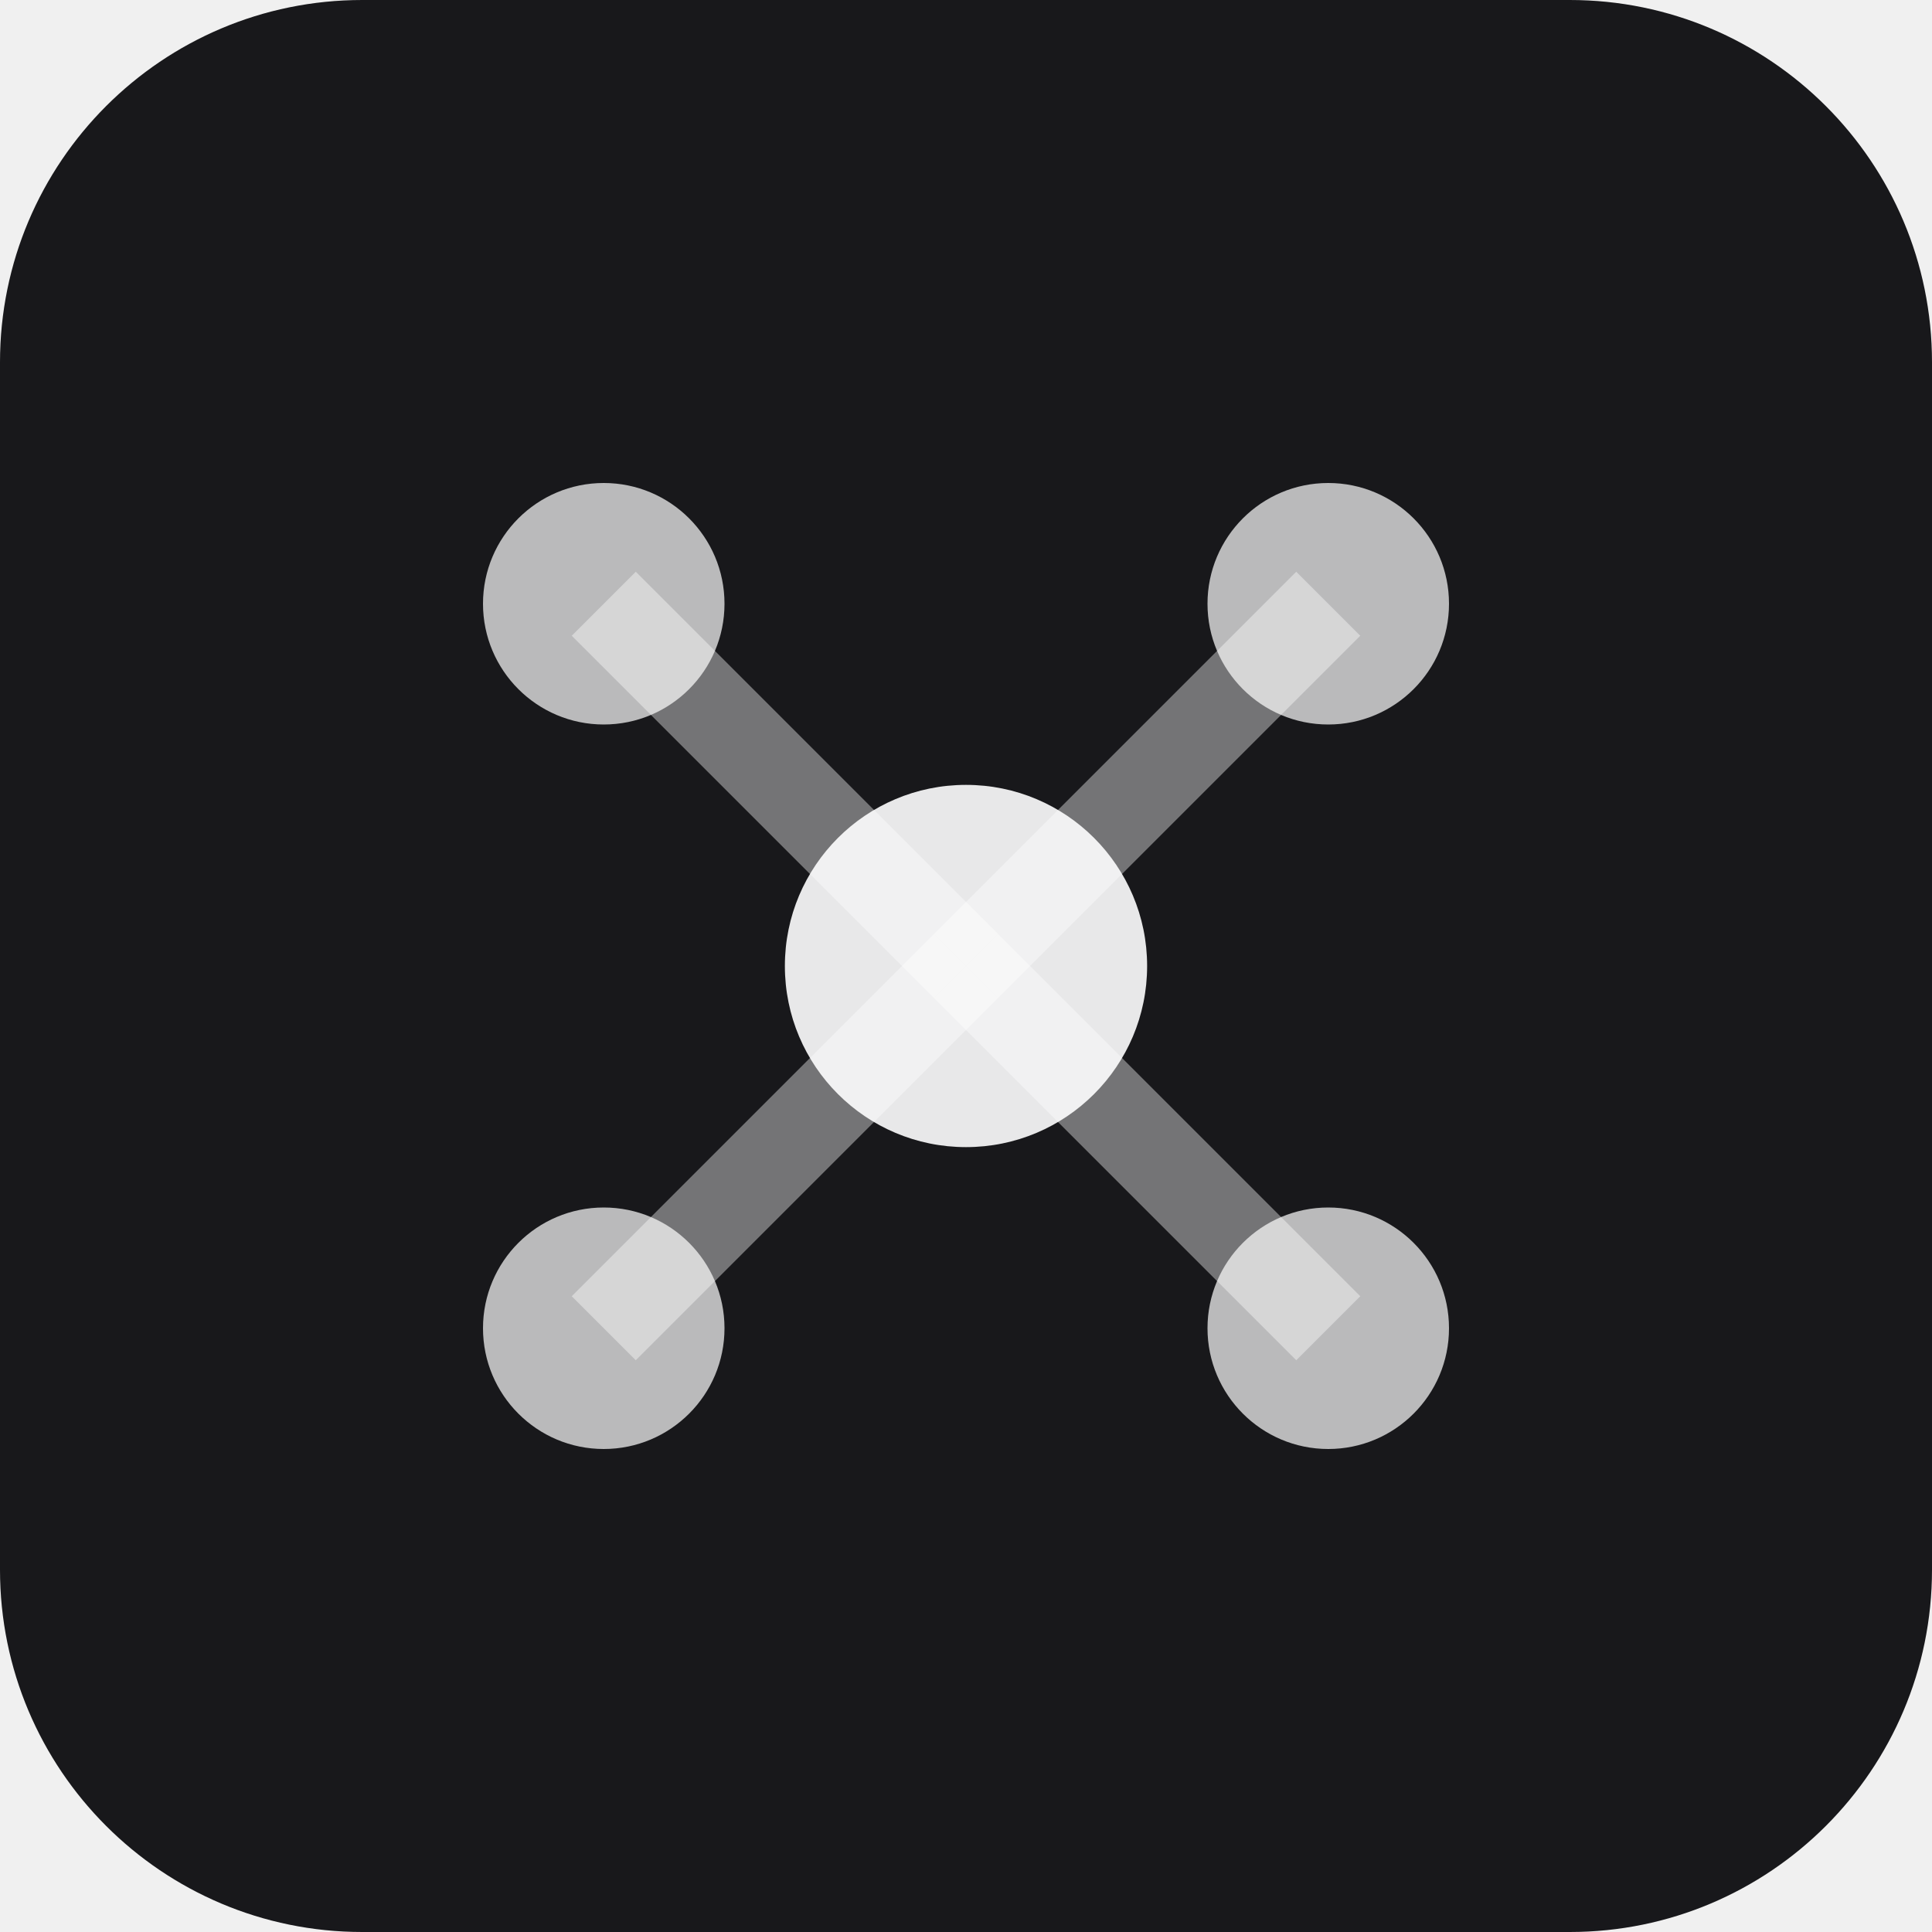
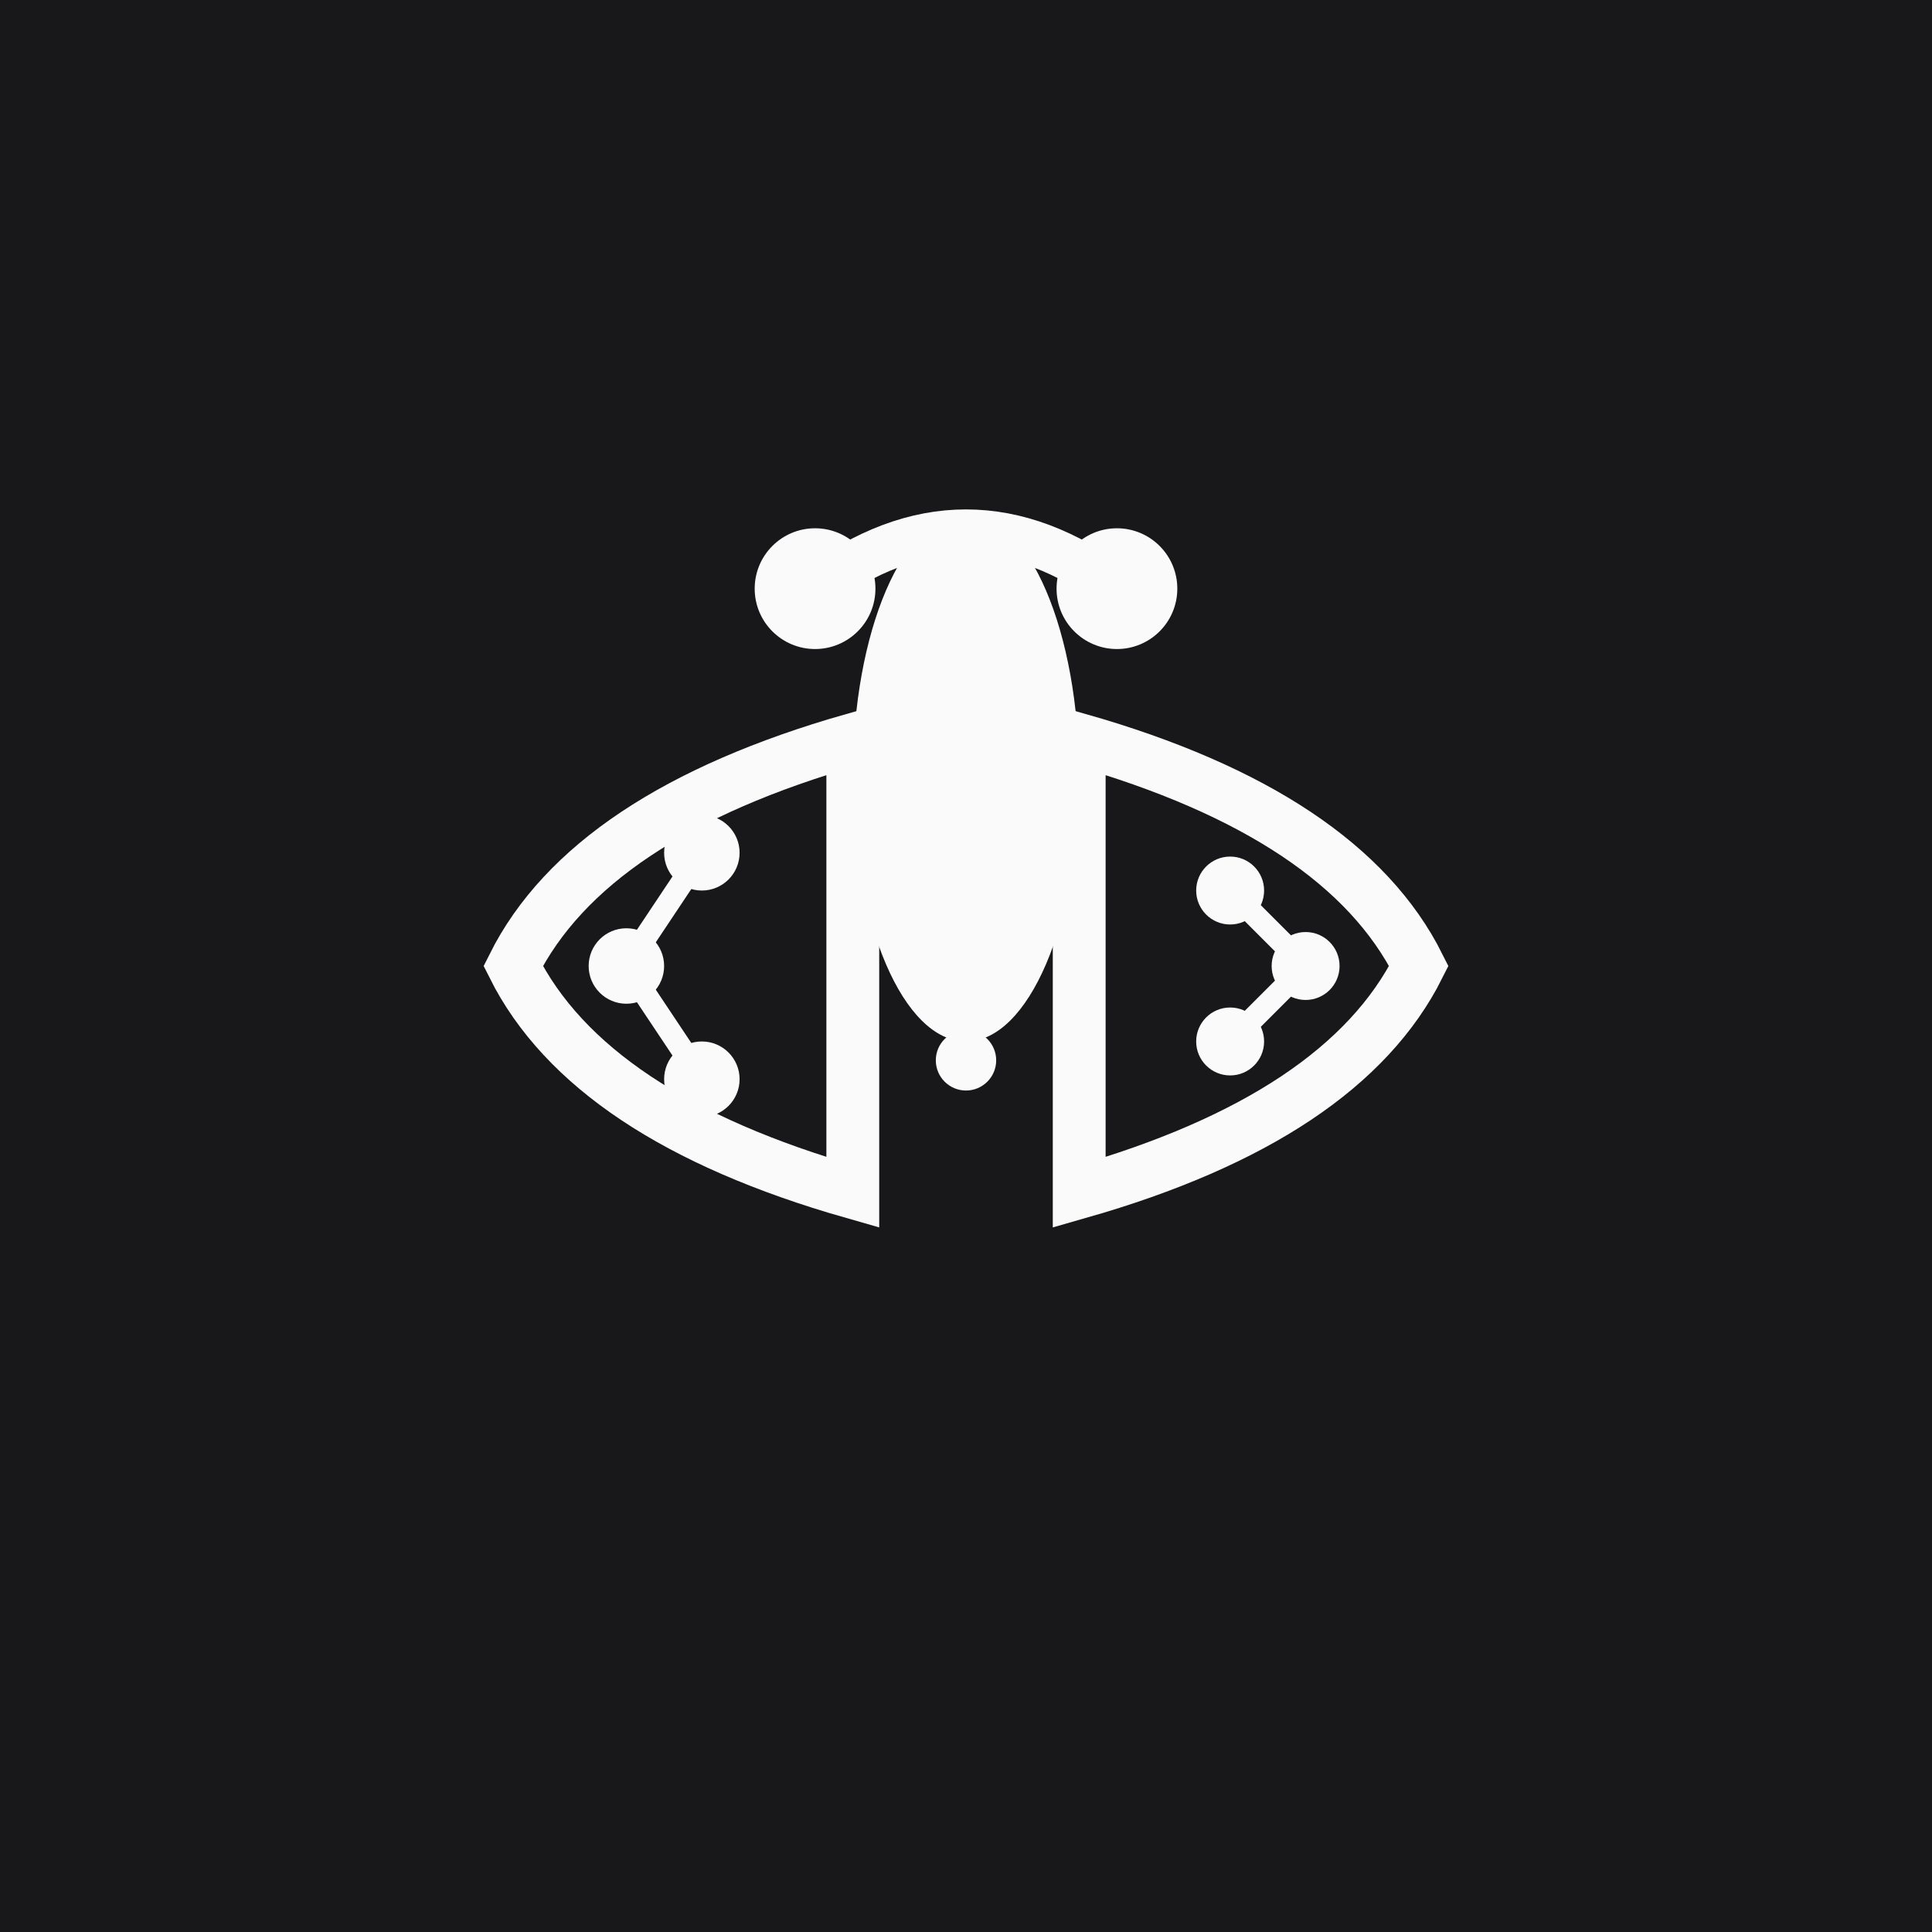
- <svg xmlns="http://www.w3.org/2000/svg" width="32" height="32" viewBox="0 0 32 32" fill="none">
-   <rect width="32" height="32" rx="6" fill="#18181B" />
-   <circle cx="16" cy="16" r="3" fill="#FFFFFF" opacity="0.9" />
-   <circle cx="10" cy="10" r="2" fill="#FFFFFF" opacity="0.7" />
-   <circle cx="22" cy="10" r="2" fill="#FFFFFF" opacity="0.7" />
-   <circle cx="10" cy="22" r="2" fill="#FFFFFF" opacity="0.7" />
-   <circle cx="22" cy="22" r="2" fill="#FFFFFF" opacity="0.7" />
-   <line x1="16" y1="16" x2="10" y2="10" stroke="#FFFFFF" stroke-width="1.5" opacity="0.4" />
-   <line x1="16" y1="16" x2="22" y2="10" stroke="#FFFFFF" stroke-width="1.5" opacity="0.4" />
-   <line x1="16" y1="16" x2="10" y2="22" stroke="#FFFFFF" stroke-width="1.5" opacity="0.4" />
-   <line x1="16" y1="16" x2="22" y2="22" stroke="#FFFFFF" stroke-width="1.5" opacity="0.4" />
+ <svg xmlns="http://www.w3.org/2000/svg" width="32" height="32" viewBox="0 0 1024 1024" fill="none">
+   <rect width="1024" height="1024" fill="#18181b" />
+   <g transform="translate(512, 512)">
+     <circle cx="-80" cy="-200" r="32" fill="#fafafa" />
+     <circle cx="80" cy="-200" r="32" fill="#fafafa" />
+     <path d="M -80 -200 Q 0 -260 80 -200" stroke="#fafafa" stroke-width="24" fill="none" stroke-linecap="round" />
+     <ellipse cx="0" cy="-100" rx="60" ry="140" fill="#fafafa" />
+     <path d="M -60 -120 Q -200 -80 -240 0 Q -200 80 -60 120 Z" fill="none" stroke="#fafafa" stroke-width="28" />
+     <circle cx="-140" cy="-60" r="20" fill="#fafafa" />
+     <circle cx="-180" cy="0" r="20" fill="#fafafa" />
+     <circle cx="-140" cy="60" r="20" fill="#fafafa" />
+     <line x1="-140" y1="-60" x2="-180" y2="0" stroke="#fafafa" stroke-width="12" />
+     <line x1="-180" y1="0" x2="-140" y2="60" stroke="#fafafa" stroke-width="12" />
+     <path d="M 60 -120 Q 200 -80 240 0 Q 200 80 60 120 Z" fill="none" stroke="#fafafa" stroke-width="28" />
+     <circle cx="140" cy="-40" r="18" fill="#fafafa" />
+     <circle cx="180" cy="0" r="18" fill="#fafafa" />
+     <circle cx="140" cy="40" r="18" fill="#fafafa" />
+     <path d="M 140 -40 L 180 0 L 140 40" stroke="#fafafa" stroke-width="12" fill="none" />
+     <circle cx="0" cy="-50" r="16" fill="#fafafa" />
+     <circle cx="0" cy="50" r="16" fill="#fafafa" />
+   </g>
</svg>
